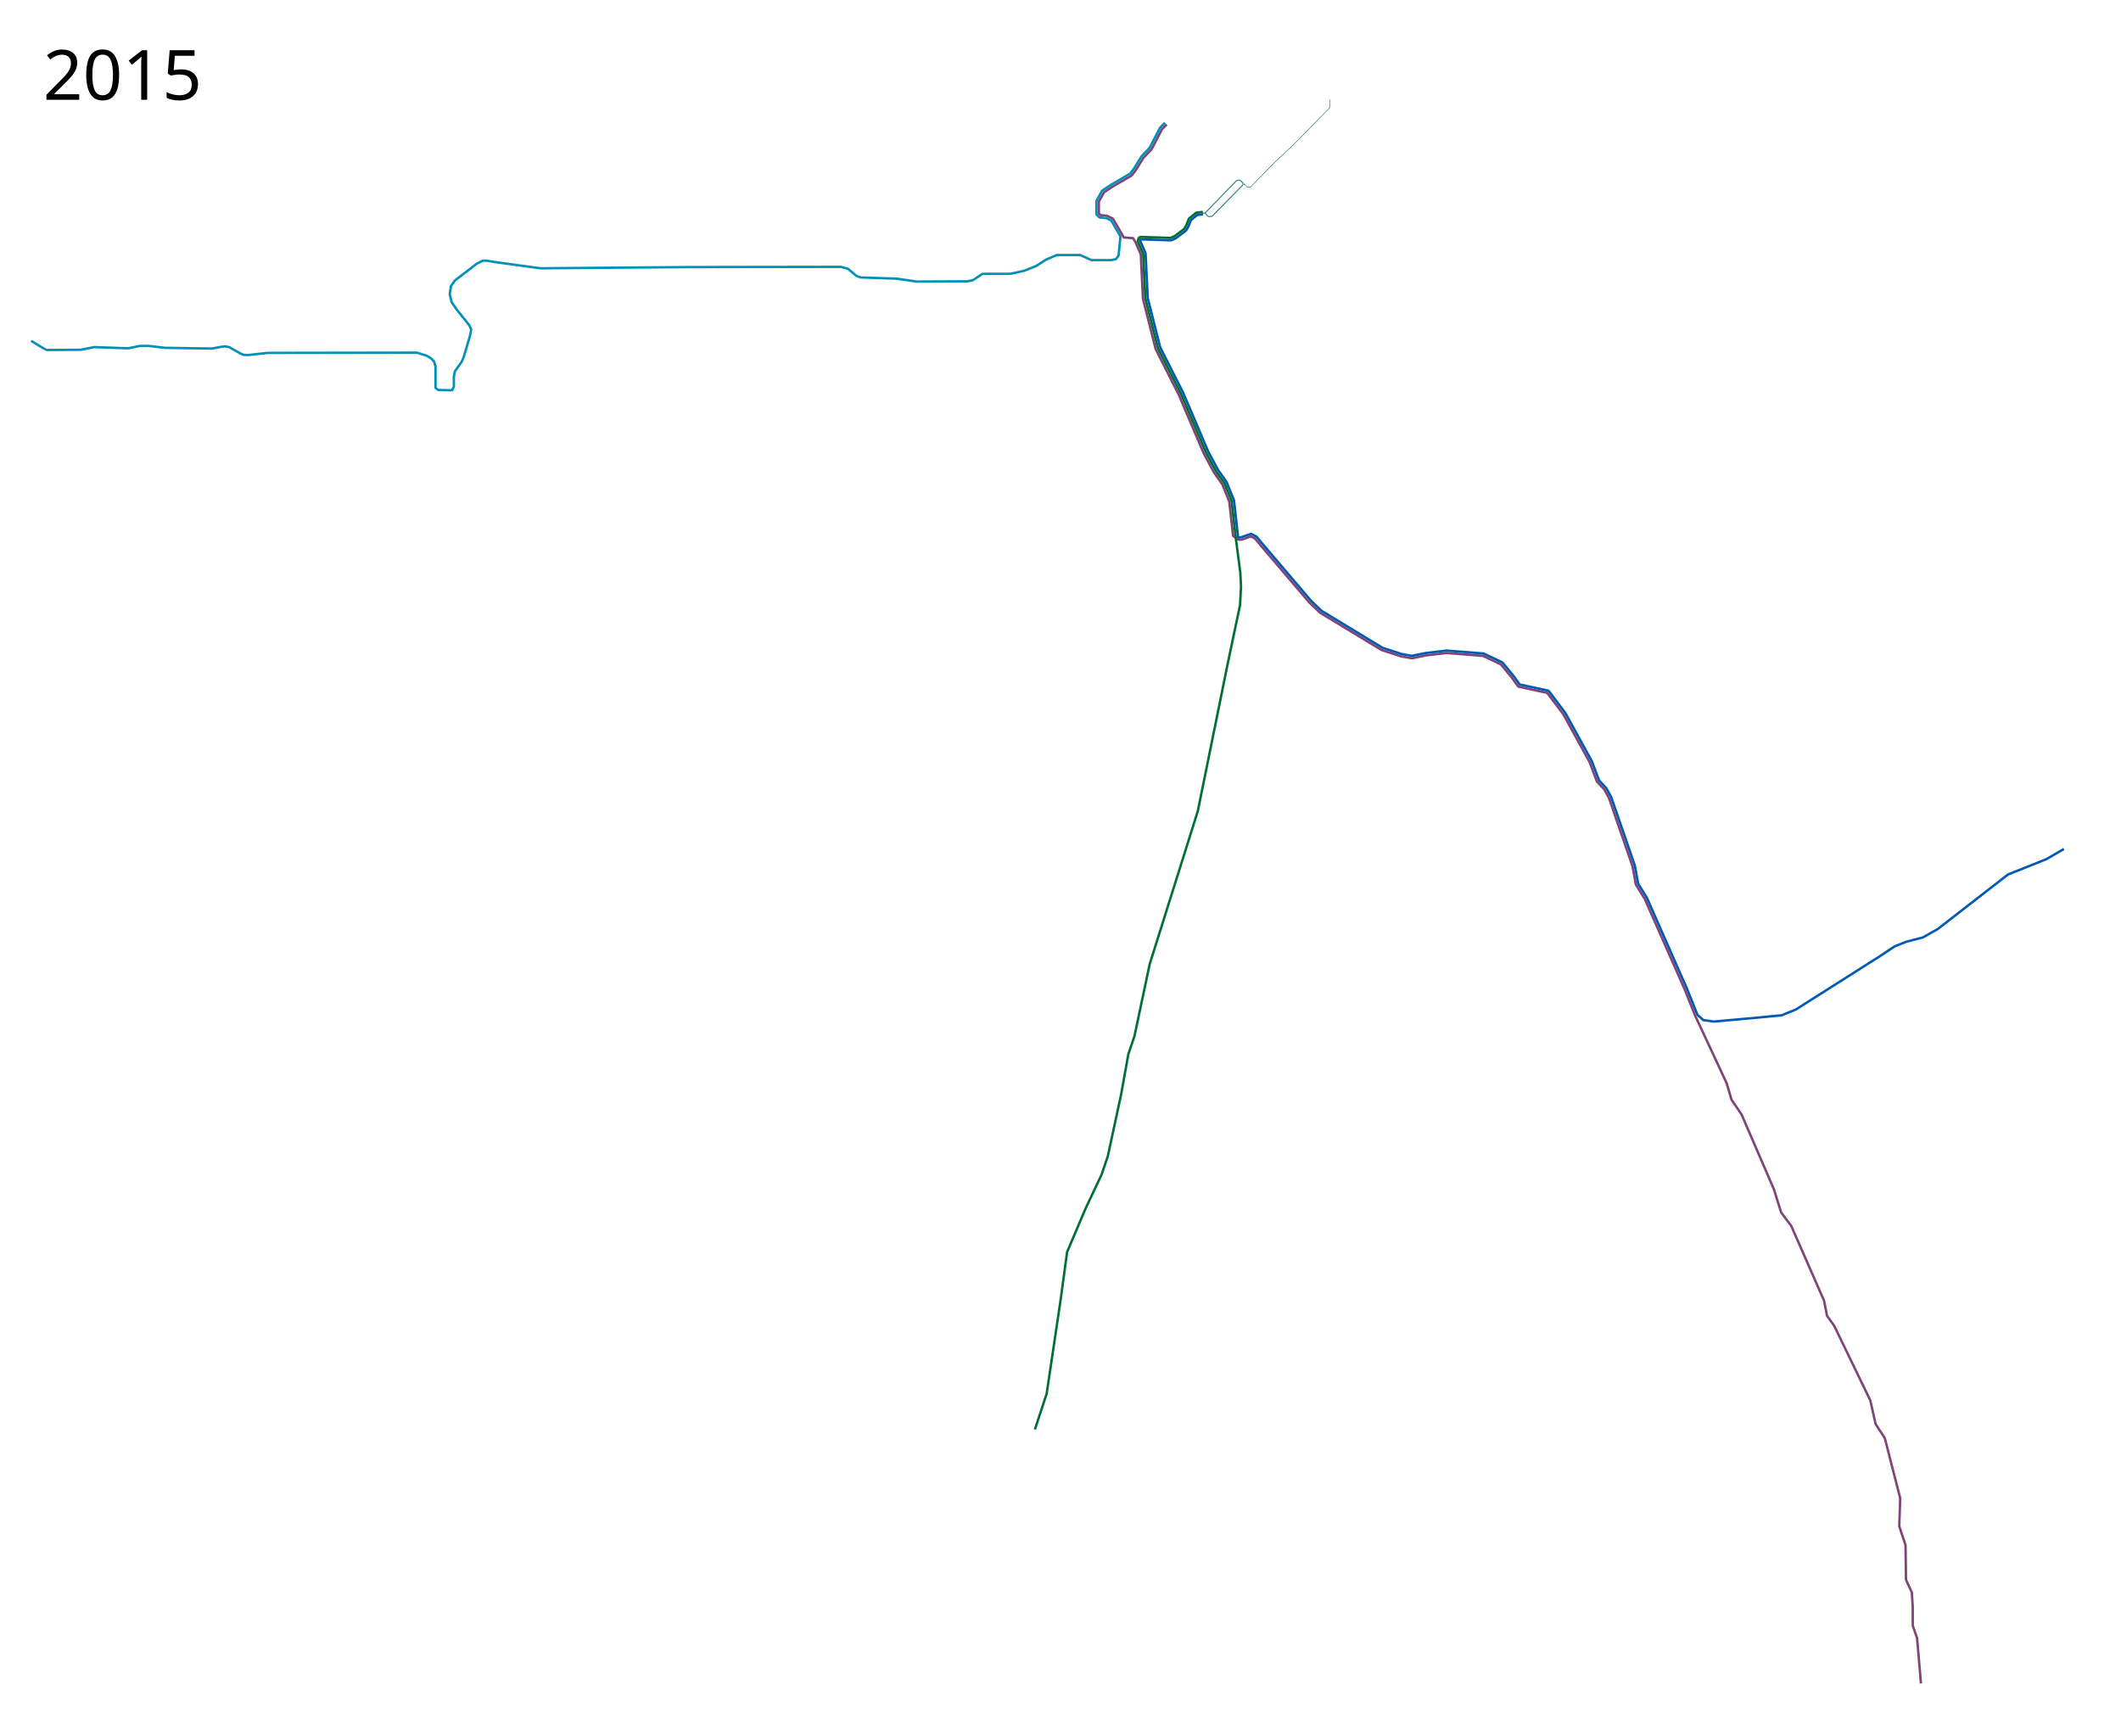
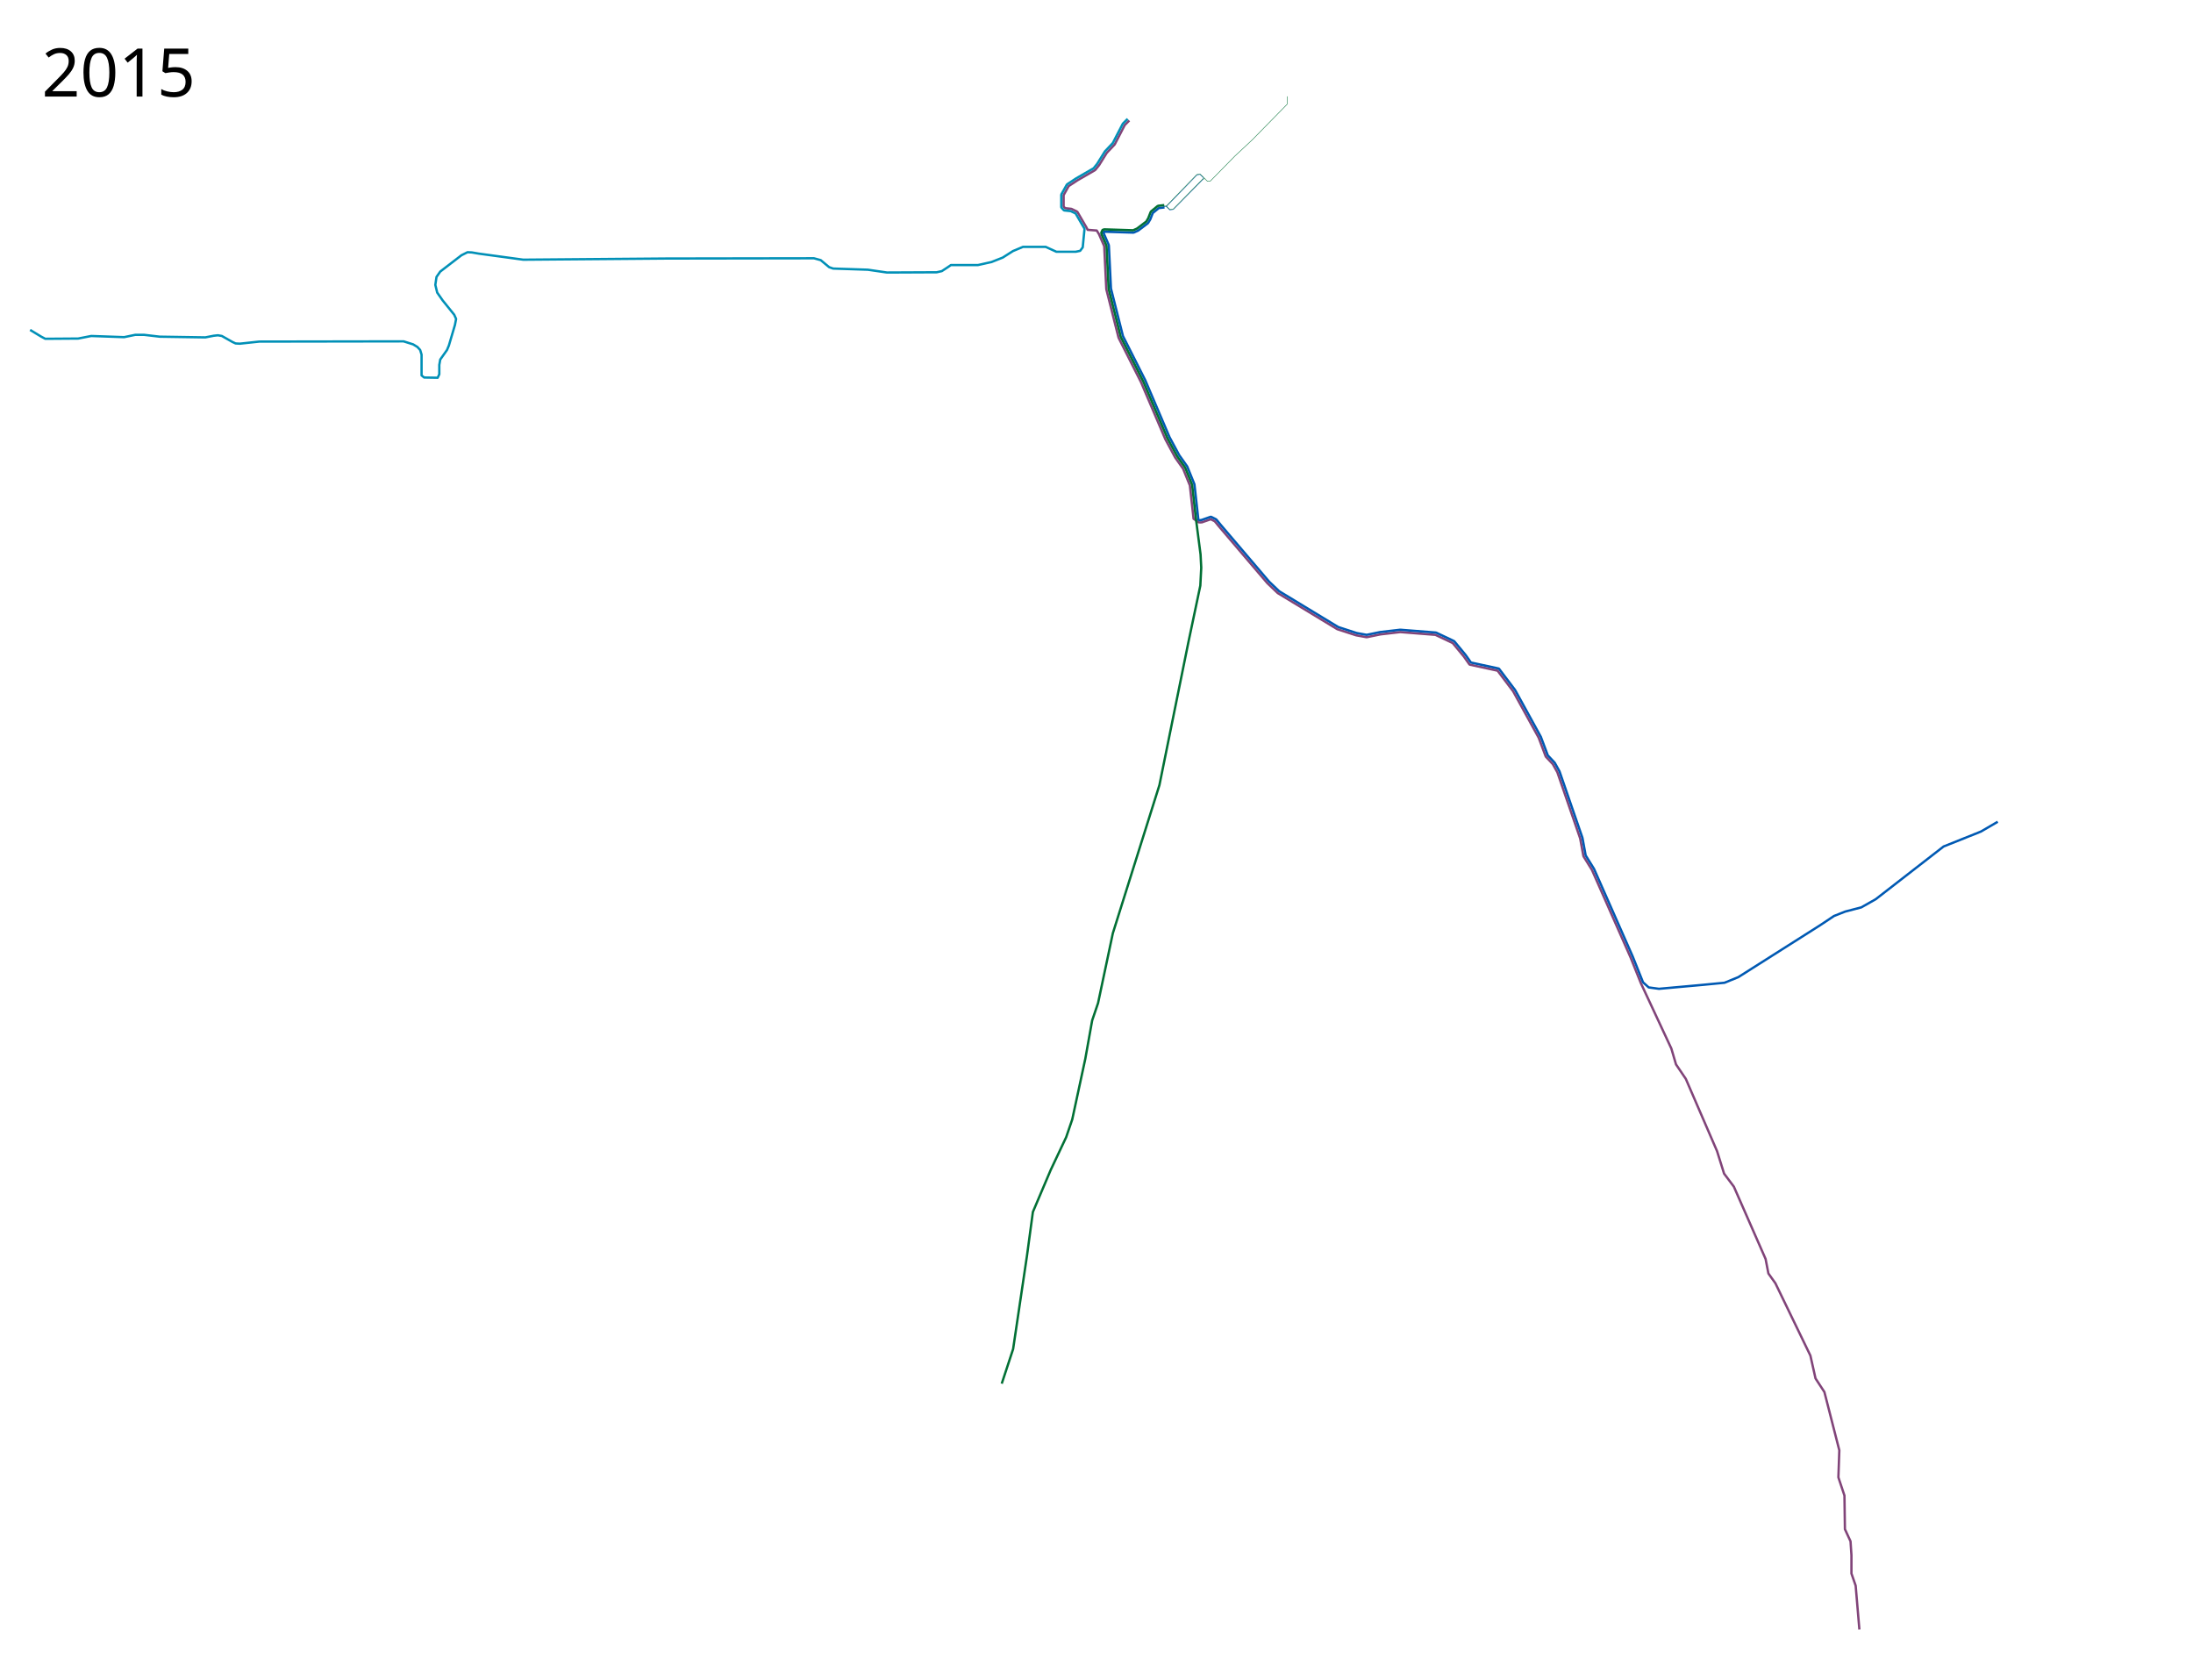
- <svg xmlns="http://www.w3.org/2000/svg" height="3600" width="4400">
+ <svg xmlns="http://www.w3.org/2000/svg" width="4700" height="3600">
  <path d="M3985 3492l-8-94-9-26v-39l-2-30-12-26-1-72-13-39 2-58-32-125-19-29-11-49-75-155-15-21-6-31-68-155-21-28-15-48-67-155-21-31-10-34-65.32-140.073-21.985-54.959-82.912-187.799-17.908-28.851a2.494 2.494 0 0 1-.334-.865l-6.965-37.815-48.867-141.615-9.744-17.539-14.79-15.775a2.5 2.5 0 0 1-.517-.832l-14.935-39.83-54.827-99.684-33.332-44.117-59.093-12.803a2.5 2.5 0 0 1-1.514-1.002l-11.943-16.922-23.587-28.498-37.081-17.564-75.3-5.946-42.648 4.96-28.892 5.976a2.506 2.506 0 0 1-.953.012l-22-4c-.11-.02-.22-.047-.327-.082l-40-13a2.515 2.515 0 0 1-.523-.238l-127-77a2.493 2.493 0 0 1-.43-.33l-22-21a2.391 2.391 0 0 1-.175-.188l-104-122-.033-.037-8.66-10.588-8.577-4.287-19.002 6.65c-.638.224-6.395.264-7-.039l-10.796-7.769-7.926-71.312-14.52-35.82-16.666-23.528c0-.002-.01-.004-.01-.006a4.963 4.963 0 0 1-.316-.514l-21-39a5.078 5.078 0 0 1-.195-.404v-.006l-51.934-121.852-47.926-94.853a4.962 4.962 0 0 1-.387-1.033l-26-103v-.008a5.119 5.119 0 0 1-.142-.973l-4.457-91.59-11.137-25.66L2350.5 494l-19.5-1.5-2.34-4.758-19.5-33.5a2.5 2.5 0 0 0-1.082-.998l-11.5-5.5a2.5 2.5 0 0 0-.812-.23l-13.047-1.399-3.219-3.574v-24.387l10.883-19.4 18.431-12.127 37.938-21.963a2.5 2.5 0 0 0 .701-.602l8-10c.061-.076.118-.156.17-.24l16.367-26.287 16.828-17.818a2.5 2.5 0 0 0 .403-.567l21.32-41.156 9.727-9.726" fill="none" stroke="#814479" stroke-width="5" stroke-linejoin="round" />
-   <path d="M2416.732 254.732l-10 10c-.181.182-.334.39-.453.618l-21.338 41.19-16.76 17.743a2.5 2.5 0 0 0-.304.395l-16.422 26.375-7.613 9.52-37.594 21.763c-.042.024-.083.05-.123.076l-19 12.5a2.5 2.5 0 0 0-.805.865l-11.5 20.5a2.5 2.5 0 0 0-.32 1.223v26a2.5 2.5 0 0 0 .643 1.672l4.5 5a2.5 2.5 0 0 0 1.591.814l13.575 1.453 10.418 4.985 19.113 32.834L2320.5 530l-5.5 7.5-9.5 2H2264l-23-10.5h-48.5l-21.5 9-22 14-24 9.5-29 6.5h-58l-6.5 4.5-13 8.5-11 2.5-106.5.5-41-6-74.5-2.5-8.5-3-18-15-14.5-4-315 .5-308 2.5-62.5-8.5-33-4.5-14.5-2.5-9.5-.5-13 6.5-45.5 35-8 11.5-2.5 17 4 16.5 11.5 16.5 25 31 4 9-2.5 13-13 44-4 9.5-14.5 20.5-2 11.5v20l-3.5 7.5-29-.5-5.5-4.5V760l-3-10-6-6.5-9-5.5-20.5-6.5-309.5.5-41.5 4.5-9-.5-6.5-3-23-13-8.5-1.5-9 1-18 3.5-97.5-1.5-34-4H290l-24 5-70.5-2.5-28 5.5-70.5.5-8.5-4.5-24-14.5" style="line-height:normal;font-variant-ligatures:normal;font-variant-position:normal;font-variant-caps:normal;font-variant-numeric:normal;font-variant-alternates:normal;font-feature-settings:normal;text-indent:0;text-align:start;text-decoration-line:none;text-decoration-style:solid;text-decoration-color:#000;text-transform:none;text-orientation:mixed;shape-padding:0;isolation:auto;mix-blend-mode:normal" color="#000" font-weight="400" font-family="sans-serif" white-space="normal" overflow="visible" fill="none" stroke="#0190b7" stroke-width="5" stroke-linejoin="round" />
-   <path d="M2495.787 444.484l-12.27 1.414-12.927 10.622-5.264 13.394c-.05.13-.11.254-.182.373l-4.5 7.5a2.5 2.5 0 0 1-.636.707l-20.5 15.5a2.5 2.5 0 0 1-.492.291l-9 4a2.5 2.5 0 0 1-1.096.213l-62.5-2-1.244 1.51.253 1.941 10.657 24.559v.002a4.99 4.99 0 0 1 .406 1.754l4.477 91.994 25.742 101.98 47.738 94.487.012.021c.048.094.09.184.123.26.01.011.01.022.016.033l51.91 121.79 20.746 38.53 16.825 23.75v.005c.222.314.405.653.548 1.01l14.999 36.995c.17.421.282.866.333 1.327l8 71.998.123 2.718 2.494 1.778 4.594-.649 19.002-6.65a2.51 2.51 0 0 1 1.943.123l10 5c.316.157.594.38.818.652l8.983 10.98 103.9 121.885 21.711 20.723 126.52 76.709 39.564 12.857 21.355 3.883 28.526-5.9c.072-.015.144-.025.217-.035l43-5c.161-.02.324-.023.486-.01l76 6c.303.024.598.102.873.232l38 18c.33.157.622.384.855.666l24 29c.041.049.08.1.118.152l11.437 16.205 59.049 12.793a2.5 2.5 0 0 1 1.465.936l34 45c.073.096.14.197.197.303l55 100c.058.105.108.215.15.328l14.825 39.531 14.658 15.637c.14.149.261.315.361.494l10 18c.071.127.131.26.178.398l49 142c.041.119.073.24.096.364l6.914 37.535 17.752 28.6c.061.098.115.201.162.308l83 188c.012.027.023.055.033.082l22 55L3533.5 2116l22 3 94-8.5 46.5-4.5 29.5-12 175-111 30-20 24-9.5 34.5-9 31-17.5 145.5-113 80-32 36-21" style="line-height:normal;font-variant-ligatures:normal;font-variant-position:normal;font-variant-caps:normal;font-variant-numeric:normal;font-variant-alternates:normal;font-feature-settings:normal;text-indent:0;text-align:start;text-decoration-line:none;text-decoration-style:solid;text-decoration-color:#000;text-transform:none;text-orientation:mixed;shape-padding:0;isolation:auto;mix-blend-mode:normal" color="#000" font-weight="400" font-family="sans-serif" white-space="normal" overflow="visible" fill="none" stroke="#0059b3" stroke-width="5" stroke-linejoin="round" />
-   <path d="M2495.213 439.516l-13 1.5a2.5 2.5 0 0 0-1.299.552l-14 11.5a2.5 2.5 0 0 0-.74 1.018l-5.424 13.807-4.144 6.906-19.883 15.033-8.215 3.65-61.928-1.98-3.605 1.222-2.596 5.633.372 3.374 10.749 24.767v.002l4.488 92.25c.01.165.032.33.072.49l25.871 102.49c.045.179.11.352.194.516L2450 817c0 .007.01.014.012.021v.012l51.941 121.862c.03.07.062.138.098.205l20.873 38.766c.05.09.103.176.163.26l16.908 23.87 14.998 36.998 8.003 72.003L2573 1188l1.5 28.5-2 38.5-25.5 121-62.145 306.477L2385 2000l-31.66 149.575-12.645 37.238L2326 2269l-28 130-13 38-33.047 69.99-38.285 90.238L2201 2691l-29.72 200-24.379 74.14" style="line-height:normal;font-variant-ligatures:normal;font-variant-position:normal;font-variant-caps:normal;font-variant-numeric:normal;font-variant-alternates:normal;font-feature-settings:normal;text-indent:0;text-align:start;text-decoration-line:none;text-decoration-style:solid;text-decoration-color:#000;text-transform:none;text-orientation:mixed;shape-padding:0;isolation:auto;mix-blend-mode:normal" color="#000" font-weight="400" font-family="sans-serif" white-space="normal" overflow="visible" fill="none" stroke="#027035" stroke-width="5" stroke-linejoin="round" />
-   <path d="M2493.705 442.62l5.588-.12 7.353 7.354a.5.5 0 0 0 .42.142l7.5-1a.5.5 0 0 0 .29-.144l63.5-64.5-.687-4.853-6.182-5.663-5.989 1.127-65.388 67.385-.817.152" style="line-height:normal;font-variant-ligatures:normal;font-variant-position:normal;font-variant-caps:normal;font-variant-numeric:normal;font-variant-alternates:normal;font-feature-settings:normal;text-indent:0;text-align:start;text-decoration-line:none;text-decoration-style:solid;text-decoration-color:#000;text-transform:none;text-orientation:mixed;shape-padding:0;isolation:auto;mix-blend-mode:normal" color="#000" font-weight="400" font-family="sans-serif" white-space="normal" overflow="visible" fill="none" stroke="#0059b3" stroke-width="1px" stroke-linejoin="round" />
-   <path d="M2492.573 441.798l6.927-.298a.5.5 0 0 1 .353.146l7.327 7.327 7.084-.946 63.38-64.379 4.68-.609 5.47 5.461 6.206-.5 52.5-53.5 37.5-35 74.5-76 .5-17" style="line-height:normal;font-variant-ligatures:normal;font-variant-position:normal;font-variant-caps:normal;font-variant-numeric:normal;font-variant-alternates:normal;font-feature-settings:normal;text-indent:0;text-align:start;text-decoration-line:none;text-decoration-style:solid;text-decoration-color:#000;text-transform:none;text-orientation:mixed;shape-padding:0;isolation:auto;mix-blend-mode:normal" color="#000" font-weight="400" font-family="sans-serif" white-space="normal" overflow="visible" fill="none" stroke="#027035" stroke-width="1px" stroke-linejoin="round" />
+   <path style="line-height:normal;font-variant-ligatures:normal;font-variant-position:normal;font-variant-caps:normal;font-variant-numeric:normal;font-variant-alternates:normal;font-feature-settings:normal;text-indent:0;text-align:start;text-decoration-line:none;text-decoration-style:solid;text-decoration-color:#000;text-transform:none;text-orientation:mixed;shape-padding:0;isolation:auto;mix-blend-mode:normal" d="M2416.732 254.732l-10 10c-.181.182-.334.39-.453.618l-21.338 41.19-16.76 17.743a2.5 2.5 0 0 0-.304.395l-16.422 26.375-7.613 9.52-37.594 21.763c-.042.024-.083.05-.123.076l-19 12.5a2.5 2.5 0 0 0-.805.865l-11.5 20.5a2.5 2.5 0 0 0-.32 1.223v26a2.5 2.5 0 0 0 .643 1.672l4.5 5a2.5 2.5 0 0 0 1.591.814l13.575 1.453 10.418 4.985 19.113 32.834L2320.5 530l-5.5 7.5-9.5 2H2264l-23-10.5h-48.5l-21.5 9-22 14-24 9.5-29 6.5h-58l-6.5 4.5-13 8.5-11 2.5-106.5.5-41-6-74.5-2.5-8.5-3-18-15-14.5-4-315 .5-308 2.5-62.5-8.5-33-4.5-14.5-2.5-9.5-.5-13 6.5-45.5 35-8 11.5-2.5 17 4 16.5 11.5 16.5 25 31 4 9-2.5 13-13 44-4 9.5-14.5 20.5-2 11.5v20l-3.5 7.5-29-.5-5.5-4.5V760l-3-10-6-6.5-9-5.5-20.5-6.5-309.5.5-41.5 4.5-9-.5-6.5-3-23-13-8.5-1.5-9 1-18 3.5-97.5-1.5-34-4H290l-24 5-70.5-2.5-28 5.5-70.5.5-8.5-4.5-24-14.5" color="#000" font-weight="400" font-family="sans-serif" white-space="normal" overflow="visible" fill="none" stroke="#0190b7" stroke-width="5" stroke-linejoin="round" />
+   <path style="line-height:normal;font-variant-ligatures:normal;font-variant-position:normal;font-variant-caps:normal;font-variant-numeric:normal;font-variant-alternates:normal;font-feature-settings:normal;text-indent:0;text-align:start;text-decoration-line:none;text-decoration-style:solid;text-decoration-color:#000;text-transform:none;text-orientation:mixed;shape-padding:0;isolation:auto;mix-blend-mode:normal" d="M2495.787 444.484l-12.27 1.414-12.927 10.622-5.264 13.394c-.05.13-.11.254-.182.373l-4.5 7.5a2.5 2.5 0 0 1-.636.707l-20.5 15.5a2.5 2.5 0 0 1-.492.291l-9 4a2.5 2.5 0 0 1-1.096.213l-62.5-2-1.244 1.51.253 1.941 10.657 24.559v.002a4.99 4.99 0 0 1 .406 1.754l4.477 91.994 25.742 101.98 47.738 94.487.012.021c.048.094.09.184.123.26.01.011.01.022.016.033l51.91 121.79 20.746 38.53 16.825 23.75v.005c.222.314.405.653.548 1.01l14.999 36.995c.17.421.282.866.333 1.327l8 71.998.123 2.718 2.494 1.778 4.594-.649 19.002-6.65a2.51 2.51 0 0 1 1.943.123l10 5c.316.157.594.38.818.652l8.983 10.98 103.9 121.885 21.711 20.723 126.52 76.709 39.564 12.857 21.355 3.883 28.526-5.9c.072-.015.144-.025.217-.035l43-5c.161-.02.324-.023.486-.01l76 6c.303.024.598.102.873.232l38 18c.33.157.622.384.855.666l24 29c.041.049.08.1.118.152l11.437 16.205 59.049 12.793a2.5 2.5 0 0 1 1.465.936l34 45c.073.096.14.197.197.303l55 100c.058.105.108.215.15.328l14.825 39.531 14.658 15.637c.14.149.261.315.361.494l10 18c.071.127.131.26.178.398l49 142c.041.119.073.24.096.364l6.914 37.535 17.752 28.6c.061.098.115.201.162.308l83 188c.012.027.023.055.033.082l22 55L3533.5 2116l22 3 94-8.5 46.5-4.5 29.5-12 175-111 30-20 24-9.5 34.5-9 31-17.5 145.5-113 80-32 36-21" color="#000" font-weight="400" font-family="sans-serif" white-space="normal" overflow="visible" fill="none" stroke="#0059b3" stroke-width="5" stroke-linejoin="round" />
+   <path style="line-height:normal;font-variant-ligatures:normal;font-variant-position:normal;font-variant-caps:normal;font-variant-numeric:normal;font-variant-alternates:normal;font-feature-settings:normal;text-indent:0;text-align:start;text-decoration-line:none;text-decoration-style:solid;text-decoration-color:#000;text-transform:none;text-orientation:mixed;shape-padding:0;isolation:auto;mix-blend-mode:normal" d="M2495.213 439.516l-13 1.5a2.5 2.5 0 0 0-1.299.552l-14 11.5a2.5 2.5 0 0 0-.74 1.018l-5.424 13.807-4.144 6.906-19.883 15.033-8.215 3.65-61.928-1.98-3.605 1.222-2.596 5.633.372 3.374 10.749 24.767v.002l4.488 92.25c.01.165.032.33.072.49l25.871 102.49c.045.179.11.352.194.516L2450 817c0 .007.01.014.012.021v.012l51.941 121.862c.03.07.062.138.098.205l20.873 38.766c.05.09.103.176.163.26l16.908 23.87 14.998 36.998 8.003 72.003L2573 1188l1.5 28.5-2 38.5-25.5 121-62.145 306.477L2385 2000l-31.66 149.575-12.645 37.238L2326 2269l-28 130-13 38-33.047 69.99-38.285 90.238L2201 2691l-29.72 200-24.379 74.14" color="#000" font-weight="400" font-family="sans-serif" white-space="normal" overflow="visible" fill="none" stroke="#027035" stroke-width="5" stroke-linejoin="round" />
+   <path style="line-height:normal;font-variant-ligatures:normal;font-variant-position:normal;font-variant-caps:normal;font-variant-numeric:normal;font-variant-alternates:normal;font-feature-settings:normal;text-indent:0;text-align:start;text-decoration-line:none;text-decoration-style:solid;text-decoration-color:#000;text-transform:none;text-orientation:mixed;shape-padding:0;isolation:auto;mix-blend-mode:normal" d="M2493.705 442.62l5.588-.12 7.353 7.354a.5.5 0 0 0 .42.142l7.5-1a.5.5 0 0 0 .29-.144l63.5-64.5-.687-4.853-6.182-5.663-5.989 1.127-65.388 67.385-.817.152" color="#000" font-weight="400" font-family="sans-serif" white-space="normal" overflow="visible" fill="none" stroke="#0059b3" stroke-width="1px" stroke-linejoin="round" />
+   <path style="line-height:normal;font-variant-ligatures:normal;font-variant-position:normal;font-variant-caps:normal;font-variant-numeric:normal;font-variant-alternates:normal;font-feature-settings:normal;text-indent:0;text-align:start;text-decoration-line:none;text-decoration-style:solid;text-decoration-color:#000;text-transform:none;text-orientation:mixed;shape-padding:0;isolation:auto;mix-blend-mode:normal" d="M2492.573 441.798l6.927-.298a.5.5 0 0 1 .353.146l7.327 7.327 7.084-.946 63.38-64.379 4.68-.609 5.47 5.461 6.206-.5 52.5-53.5 37.5-35 74.5-76 .5-17" color="#000" font-weight="400" font-family="sans-serif" white-space="normal" overflow="visible" fill="none" stroke="#027035" stroke-width="1px" stroke-linejoin="round" />
  <path d="M2582.324 383.04l-4.734-4.907-5.607-5.201a.495.495 0 0 0-.432-.125l-6.392 1.201a.5.5 0 0 0-.268.145l-65.5 67.5" fill="none" stroke="#027035" stroke-width="1px" stroke-linejoin="round" />
-   <text style="line-height:125%;-inkscape-font-specification:Sans" y="206.961" x="89.453" font-size="144px" font-weight="400" letter-spacing="0" word-spacing="0" font-family="Sans">
-     <tspan y="206.961" x="89.453">2015</tspan>
+   <text x="89.453" y="206.961" style="line-height:125%;-inkscape-font-specification:Sans" font-size="144px" font-weight="400" letter-spacing="0" word-spacing="0" font-family="Sans">
+     <tspan x="89.453" y="206.961">2015</tspan>
  </text>
-   <text style="line-height:125%;-inkscape-font-specification:Sans" y="3497.961" x="89.453" font-size="144px" font-weight="400" letter-spacing="0" word-spacing="0" font-family="Sans" />
+   <text x="89.453" y="3497.961" style="line-height:125%;-inkscape-font-specification:Sans" font-size="144px" font-weight="400" letter-spacing="0" word-spacing="0" font-family="Sans" />
</svg>
